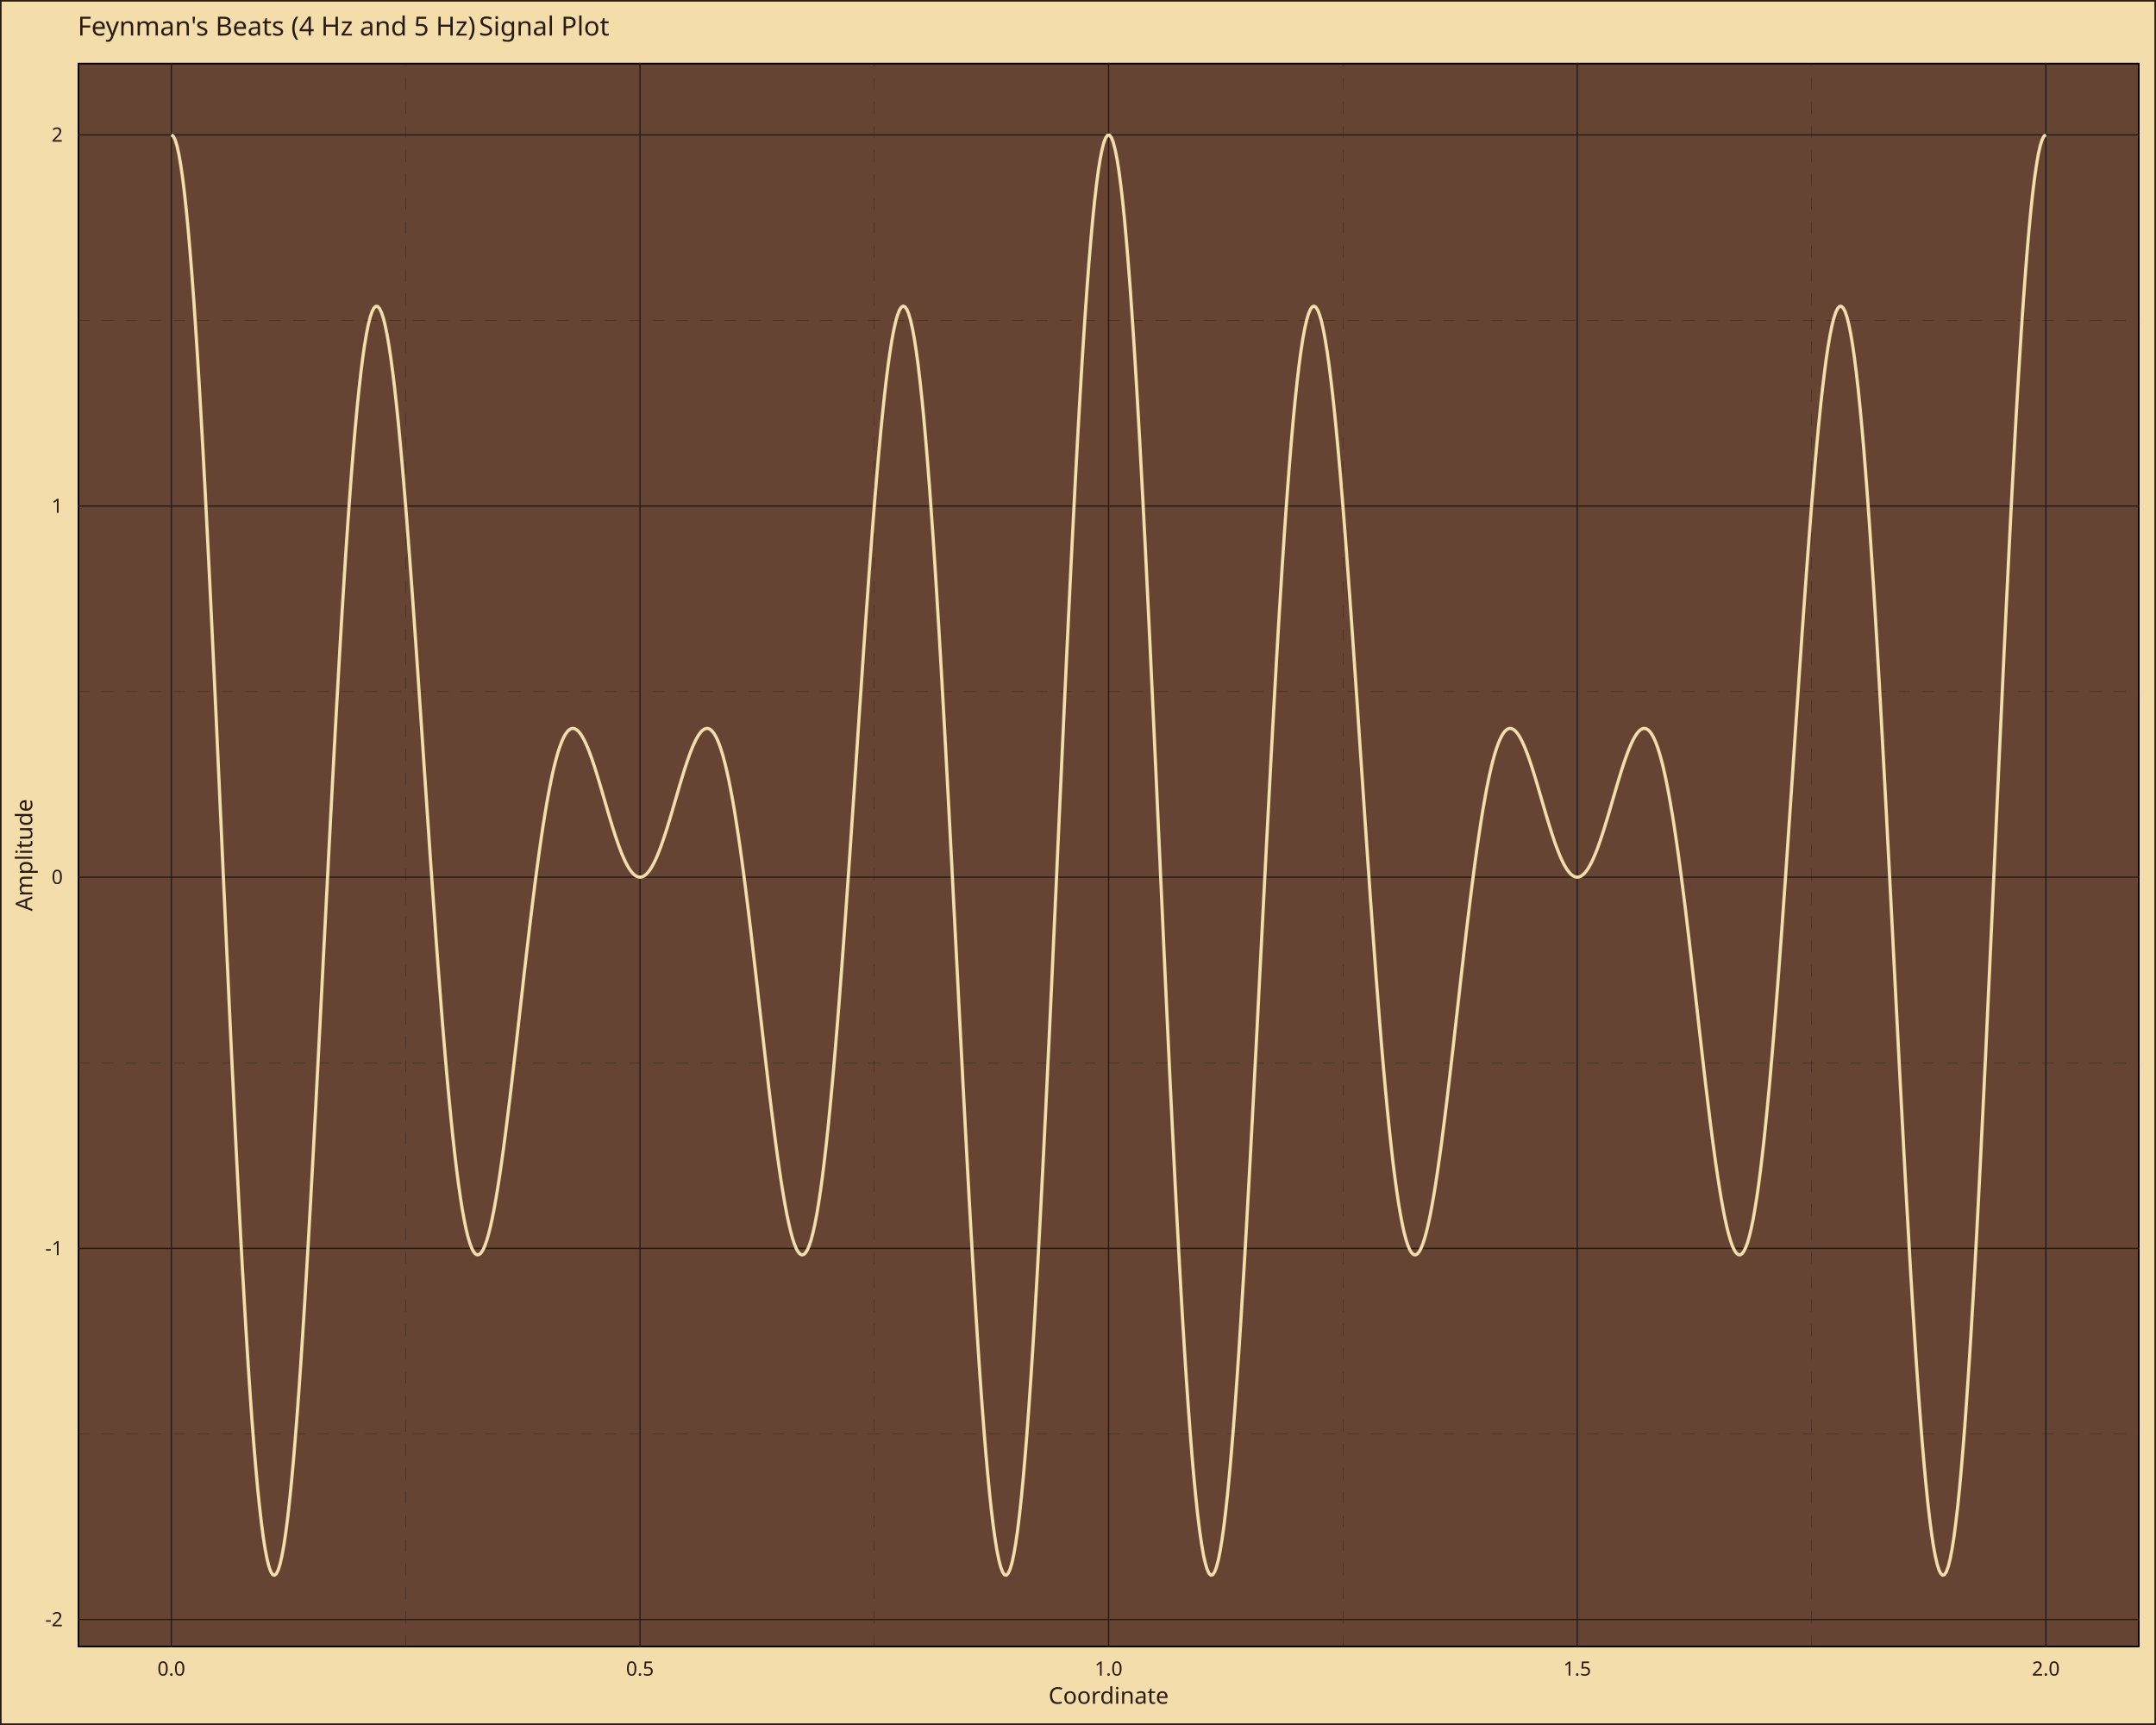
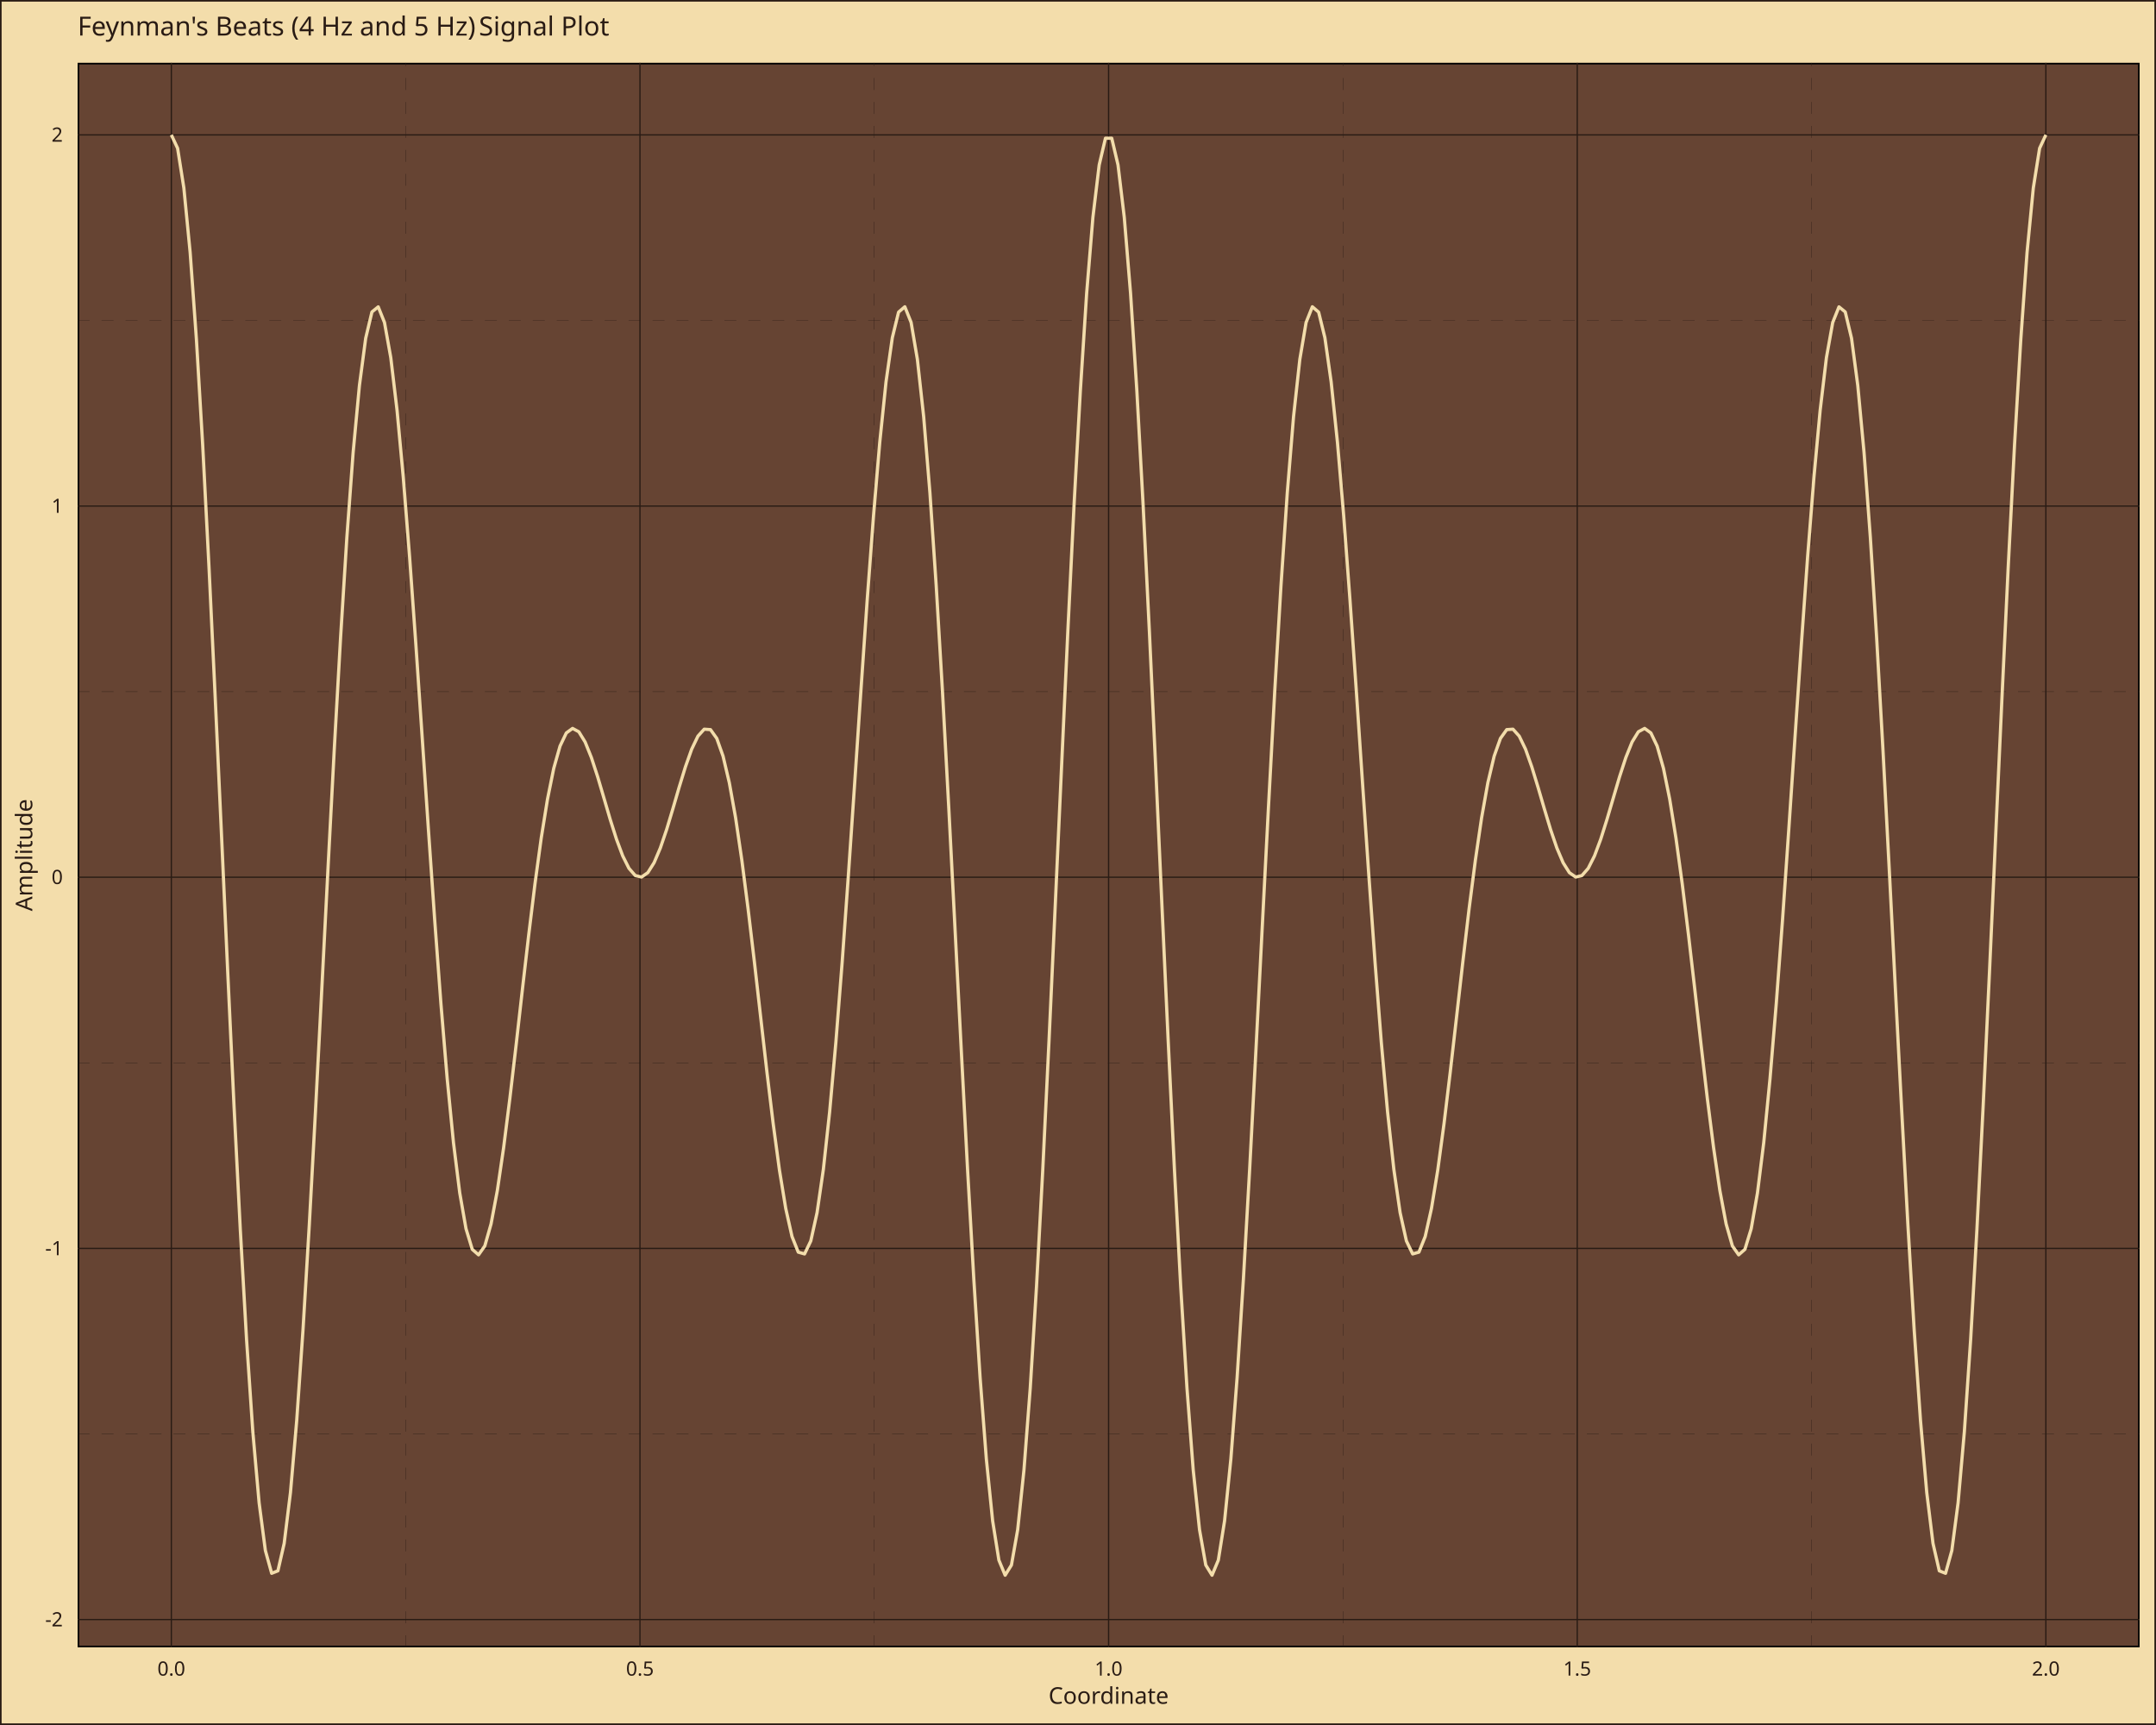
<svg xmlns="http://www.w3.org/2000/svg" class="svglite" data-engine-version="2.0" width="720.00pt" height="576.00pt" viewBox="0 0 720.00 576.00">
  <defs>
    <style type="text/css">
    .svglite line, .svglite polyline, .svglite polygon, .svglite path, .svglite rect, .svglite circle {
      fill: none;
      stroke: #000000;
      stroke-linecap: round;
      stroke-linejoin: round;
      stroke-miterlimit: 10.00;
    }
  </style>
  </defs>
  <rect width="100%" height="100%" style="stroke: none; fill: #FFFFFF;" />
  <defs>
    <clipPath id="cpMC4wMHw3MjAuMDB8MC4wMHw1NzYuMDA=">
      <rect x="0.00" y="0.00" width="720.00" height="576.00" />
    </clipPath>
  </defs>
  <g clip-path="url(#cpMC4wMHw3MjAuMDB8MC4wMHw1NzYuMDA=)">
    <rect x="0.00" y="0.00" width="720.00" height="576.00" style="stroke-width: 1.07; stroke: #291B14; fill: #F3DDAB;" />
  </g>
  <defs>
    <clipPath id="cpMjUuOTJ8NzE0LjUyfDIwLjk5fDU1MC4wNA==">
      <rect x="25.92" y="20.99" width="688.60" height="529.05" />
    </clipPath>
  </defs>
  <g clip-path="url(#cpMjUuOTJ8NzE0LjUyfDIwLjk5fDU1MC4wNA==)">
    <rect x="25.92" y="20.99" width="688.60" height="529.05" style="stroke-width: 1.07; fill: #664433;" />
-     <polyline points="25.92,478.80 714.52,478.80 " style="stroke-width: 0.11; stroke: #291B14; stroke-dasharray: 4.00,4.00; stroke-linecap: butt;" />
-     <polyline points="25.92,354.87 714.52,354.87 " style="stroke-width: 0.11; stroke: #291B14; stroke-dasharray: 4.00,4.00; stroke-linecap: butt;" />
-     <polyline points="25.92,230.94 714.52,230.94 " style="stroke-width: 0.11; stroke: #291B14; stroke-dasharray: 4.00,4.00; stroke-linecap: butt;" />
-     <polyline points="25.92,107.00 714.52,107.00 " style="stroke-width: 0.11; stroke: #291B14; stroke-dasharray: 4.00,4.00; stroke-linecap: butt;" />
+     <polyline points="25.92,478.83 714.52,478.83 " style="stroke-width: 0.11; stroke: #291B14; stroke-dasharray: 4.00,4.00; stroke-linecap: butt;" />
+     <polyline points="25.92,354.89 714.52,354.89 " style="stroke-width: 0.11; stroke: #291B14; stroke-dasharray: 4.00,4.00; stroke-linecap: butt;" />
+     <polyline points="25.92,230.95 714.52,230.95 " style="stroke-width: 0.11; stroke: #291B14; stroke-dasharray: 4.00,4.00; stroke-linecap: butt;" />
+     <polyline points="25.92,107.01 714.52,107.01 " style="stroke-width: 0.11; stroke: #291B14; stroke-dasharray: 4.00,4.00; stroke-linecap: butt;" />
    <polyline points="135.47,550.04 135.47,20.99 " style="stroke-width: 0.11; stroke: #291B14; stroke-dasharray: 4.00,4.00; stroke-linecap: butt;" />
    <polyline points="291.97,550.04 291.97,20.99 " style="stroke-width: 0.11; stroke: #291B14; stroke-dasharray: 4.00,4.00; stroke-linecap: butt;" />
    <polyline points="448.47,550.04 448.47,20.99 " style="stroke-width: 0.11; stroke: #291B14; stroke-dasharray: 4.00,4.00; stroke-linecap: butt;" />
    <polyline points="604.97,550.04 604.97,20.99 " style="stroke-width: 0.11; stroke: #291B14; stroke-dasharray: 4.00,4.00; stroke-linecap: butt;" />
-     <polyline points="25.92,540.77 714.52,540.77 " style="stroke-width: 0.43; stroke: #291B14; stroke-linecap: butt;" />
-     <polyline points="25.92,416.84 714.52,416.84 " style="stroke-width: 0.43; stroke: #291B14; stroke-linecap: butt;" />
-     <polyline points="25.92,292.90 714.52,292.90 " style="stroke-width: 0.43; stroke: #291B14; stroke-linecap: butt;" />
-     <polyline points="25.92,168.97 714.52,168.97 " style="stroke-width: 0.43; stroke: #291B14; stroke-linecap: butt;" />
+     <polyline points="25.92,540.79 714.52,540.79 " style="stroke-width: 0.43; stroke: #291B14; stroke-linecap: butt;" />
+     <polyline points="25.92,416.86 714.52,416.86 " style="stroke-width: 0.43; stroke: #291B14; stroke-linecap: butt;" />
+     <polyline points="25.92,292.92 714.52,292.92 " style="stroke-width: 0.43; stroke: #291B14; stroke-linecap: butt;" />
+     <polyline points="25.92,168.98 714.52,168.98 " style="stroke-width: 0.43; stroke: #291B14; stroke-linecap: butt;" />
    <polyline points="25.92,45.04 714.52,45.04 " style="stroke-width: 0.43; stroke: #291B14; stroke-linecap: butt;" />
    <polyline points="57.22,550.04 57.22,20.99 " style="stroke-width: 0.43; stroke: #291B14; stroke-linecap: butt;" />
    <polyline points="213.72,550.04 213.72,20.99 " style="stroke-width: 0.43; stroke: #291B14; stroke-linecap: butt;" />
    <polyline points="370.22,550.04 370.22,20.99 " style="stroke-width: 0.43; stroke: #291B14; stroke-linecap: butt;" />
    <polyline points="526.72,550.04 526.72,20.99 " style="stroke-width: 0.43; stroke: #291B14; stroke-linecap: butt;" />
    <polyline points="683.22,550.04 683.22,20.99 " style="stroke-width: 0.43; stroke: #291B14; stroke-linecap: butt;" />
-     <polyline points="57.22,45.04 57.84,45.44 58.47,46.64 59.10,48.65 59.72,51.44 60.35,55.02 60.98,59.36 61.60,64.46 62.23,70.30 62.86,76.86 63.48,84.11 64.11,92.04 64.74,100.60 65.36,109.79 65.99,119.56 66.62,129.87 67.24,140.71 67.87,152.02 68.50,163.78 69.12,175.94 69.75,188.45 70.38,201.29 71.00,214.40 71.63,227.75 72.26,241.28 72.88,254.95 73.51,268.72 74.14,282.53 74.76,296.36 75.39,310.14 76.02,323.83 76.64,337.39 77.27,350.77 77.90,363.93 78.52,376.82 79.15,389.41 79.78,401.64 80.40,413.49 81.03,424.92 81.66,435.88 82.28,446.34 82.91,456.27 83.54,465.64 84.16,474.42 84.79,482.58 85.42,490.09 86.04,496.94 86.67,503.10 87.30,508.55 87.92,513.28 88.55,517.28 89.18,520.54 89.80,523.04 90.43,524.78 91.06,525.77 91.68,525.99 92.31,525.46 92.94,524.17 93.56,522.14 94.19,519.38 94.82,515.89 95.44,511.70 96.07,506.82 96.69,501.26 97.32,495.07 97.95,488.24 98.57,480.82 99.20,472.83 99.83,464.30 100.45,455.26 101.08,445.75 101.71,435.79 102.33,425.44 102.96,414.71 103.59,403.65 104.21,392.31 104.84,380.71 105.47,368.90 106.09,356.92 106.72,344.82 107.35,332.63 107.97,320.39 108.60,308.15 109.23,295.94 109.85,283.82 110.48,271.81 111.11,259.96 111.73,248.31 112.36,236.89 112.99,225.74 113.61,214.90 114.24,204.40 114.87,194.27 115.49,184.55 116.12,175.26 116.75,166.44 117.37,158.10 118.00,150.27 118.63,142.98 119.25,136.25 119.88,130.08 120.51,124.51 121.13,119.54 121.76,115.18 122.39,111.44 123.01,108.33 123.64,105.86 124.27,104.03 124.89,102.83 125.52,102.27 126.15,102.34 126.77,103.03 127.40,104.34 128.03,106.25 128.65,108.76 129.28,111.84 129.91,115.48 130.53,119.67 131.16,124.38 131.79,129.59 132.41,135.27 133.04,141.41 133.67,147.98 134.29,154.94 134.92,162.27 135.55,169.95 136.17,177.93 136.80,186.19 137.43,194.70 138.05,203.42 138.68,212.33 139.31,221.38 139.93,230.55 140.56,239.80 141.19,249.09 141.81,258.40 142.44,267.70 143.07,276.94 143.69,286.10 144.32,295.15 144.95,304.06 145.57,312.80 146.20,321.33 146.83,329.64 147.45,337.70 148.08,345.47 148.71,352.95 149.33,360.10 149.96,366.91 150.59,373.36 151.21,379.42 151.84,385.09 152.46,390.36 153.09,395.20 153.72,399.61 154.34,403.57 154.97,407.09 155.60,410.16 156.22,412.78 156.85,414.93 157.48,416.63 158.10,417.87 158.73,418.67 159.36,419.01 159.98,418.92 160.61,418.40 161.24,417.46 161.86,416.11 162.49,414.37 163.12,412.24 163.74,409.75 164.37,406.91 165.00,403.74 165.62,400.26 166.25,396.48 166.88,392.44 167.50,388.15 168.13,383.62 168.76,378.89 169.38,373.98 170.01,368.91 170.64,363.71 171.26,358.39 171.89,352.98 172.52,347.51 173.14,341.99 173.77,336.46 174.40,330.93 175.02,325.42 175.65,319.97 176.28,314.58 176.90,309.28 177.53,304.09 178.16,299.03 178.78,294.11 179.41,289.35 180.04,284.77 180.66,280.39 181.29,276.21 181.92,272.24 182.54,268.51 183.17,265.01 183.80,261.76 184.42,258.76 185.05,256.02 185.68,253.55 186.30,251.34 186.93,249.40 187.56,247.73 188.18,246.33 188.81,245.19 189.44,244.32 190.06,243.70 190.69,243.33 191.32,243.21 191.94,243.32 192.57,243.67 193.20,244.23 193.82,244.99 194.45,245.95 195.08,247.09 195.70,248.40 196.33,249.86 196.96,251.46 197.58,253.19 198.21,255.03 198.84,256.96 199.46,258.96 200.09,261.03 200.72,263.15 201.34,265.29 201.97,267.44 202.60,269.60 203.22,271.73 203.85,273.83 204.48,275.88 205.10,277.87 205.73,279.79 206.36,281.61 206.98,283.33 207.61,284.94 208.24,286.42 208.86,287.77 209.49,288.98 210.11,290.04 210.74,290.94 211.37,291.67 211.99,292.24 212.62,292.63 213.25,292.85 213.87,292.90 214.50,292.77 215.13,292.46 215.75,291.98 216.38,291.32 217.01,290.51 217.63,289.53 218.26,288.40 218.89,287.12 219.51,285.70 220.14,284.15 220.77,282.48 221.39,280.71 222.02,278.84 222.65,276.89 223.27,274.86 223.90,272.79 224.53,270.67 225.15,268.52 225.78,266.37 226.41,264.21 227.03,262.08 227.66,259.99 228.29,257.95 228.91,255.98 229.54,254.10 230.17,252.31 230.79,250.65 231.42,249.11 232.05,247.72 232.67,246.50 233.30,245.45 233.93,244.58 234.55,243.92 235.18,243.47 235.81,243.24 236.43,243.24 237.06,243.48 237.69,243.97 238.31,244.72 238.94,245.73 239.57,247.00 240.19,248.53 240.82,250.34 241.45,252.41 242.07,254.75 242.70,257.36 243.33,260.23 243.95,263.35 244.58,266.73 245.21,270.34 245.83,274.20 246.46,278.27 247.09,282.55 247.71,287.04 248.34,291.71 248.97,296.55 249.59,301.54 250.22,306.67 250.85,311.92 251.47,317.26 252.10,322.69 252.73,328.17 253.35,333.69 253.98,339.22 254.61,344.75 255.23,350.25 255.86,355.69 256.49,361.06 257.11,366.32 257.74,371.47 258.37,376.46 258.99,381.28 259.62,385.91 260.25,390.32 260.87,394.50 261.50,398.41 262.13,402.04 262.75,405.37 263.38,408.37 264.01,411.04 264.63,413.35 265.26,415.29 265.88,416.84 266.51,417.98 267.14,418.72 267.76,419.02 268.39,418.90 269.02,418.33 269.64,417.31 270.27,415.84 270.90,413.91 271.52,411.53 272.15,408.69 272.78,405.39 273.40,401.65 274.03,397.46 274.66,392.83 275.28,387.78 275.91,382.31 276.54,376.44 277.16,370.18 277.79,363.55 278.42,356.57 279.04,349.25 279.67,341.62 280.30,333.70 280.92,325.52 281.55,317.09 282.18,308.45 282.80,299.63 283.43,290.64 284.06,281.53 284.68,272.33 285.31,263.05 285.94,253.75 286.56,244.44 287.19,235.16 287.82,225.95 288.44,216.84 289.07,207.86 289.70,199.04 290.32,190.42 290.95,182.03 291.58,173.90 292.20,166.07 292.83,158.56 293.46,151.41 294.08,144.64 294.71,138.29 295.34,132.37 295.96,126.92 296.59,121.96 297.22,117.51 297.84,113.59 298.47,110.23 299.10,107.43 299.72,105.22 300.35,103.61 300.98,102.60 301.60,102.22 302.23,102.47 302.86,103.35 303.48,104.86 304.11,107.02 304.74,109.81 305.36,113.23 305.99,117.28 306.62,121.95 307.24,127.22 307.87,133.09 308.50,139.54 309.12,146.56 309.75,154.12 310.38,162.21 311.00,170.79 311.63,179.85 312.26,189.36 312.88,199.29 313.51,209.61 314.14,220.28 314.76,231.28 315.39,242.57 316.02,254.11 316.64,265.86 317.27,277.80 317.90,289.87 318.52,302.04 319.15,314.27 319.78,326.51 320.40,338.73 321.03,350.88 321.65,362.93 322.28,374.83 322.91,386.54 323.53,398.01 324.16,409.22 324.79,420.12 325.41,430.66 326.04,440.82 326.67,450.56 327.29,459.84 327.92,468.63 328.55,476.90 329.17,484.60 329.80,491.73 330.43,498.24 331.05,504.12 331.68,509.34 332.31,513.88 332.93,517.72 333.56,520.85 334.19,523.25 334.81,524.91 335.44,525.82 336.07,525.97 336.69,525.37 337.32,524.00 337.95,521.88 338.57,519.00 339.20,515.37 339.83,511.01 340.45,505.91 341.08,500.10 341.71,493.60 342.33,486.42 342.96,478.58 343.59,470.11 344.21,461.03 344.84,451.38 345.47,441.18 346.09,430.46 346.72,419.26 347.35,407.62 347.97,395.57 348.60,383.15 349.23,370.41 349.85,357.38 350.48,344.10 351.11,330.63 351.73,317.00 352.36,303.25 352.99,289.45 353.61,275.62 354.24,261.82 354.87,248.10 355.49,234.49 356.12,221.05 356.75,207.81 357.37,194.83 358.00,182.15 358.63,169.81 359.25,157.85 359.88,146.31 360.51,135.23 361.13,124.65 361.76,114.60 362.39,105.12 363.01,96.24 363.64,87.99 364.27,80.40 364.89,73.49 365.52,67.29 366.15,61.82 366.77,57.10 367.40,53.13 368.03,49.95 368.65,47.55 369.28,45.94 369.91,45.14 370.53,45.14 371.16,45.94 371.79,47.55 372.41,49.95 373.04,53.13 373.67,57.10 374.29,61.82 374.92,67.29 375.55,73.49 376.17,80.40 376.80,87.99 377.43,96.24 378.05,105.12 378.68,114.60 379.30,124.65 379.93,135.23 380.56,146.31 381.18,157.85 381.81,169.81 382.44,182.15 383.06,194.83 383.69,207.81 384.32,221.05 384.94,234.49 385.57,248.10 386.20,261.82 386.82,275.62 387.45,289.45 388.08,303.25 388.70,317.00 389.33,330.63 389.96,344.10 390.58,357.38 391.21,370.41 391.84,383.15 392.46,395.57 393.09,407.62 393.72,419.26 394.34,430.46 394.97,441.18 395.60,451.38 396.22,461.03 396.85,470.11 397.48,478.58 398.10,486.42 398.73,493.60 399.36,500.10 399.98,505.91 400.61,511.01 401.24,515.37 401.86,519.00 402.49,521.88 403.12,524.00 403.74,525.37 404.37,525.97 405.00,525.82 405.62,524.91 406.25,523.25 406.88,520.85 407.50,517.72 408.13,513.88 408.76,509.34 409.38,504.12 410.01,498.24 410.64,491.73 411.26,484.60 411.89,476.90 412.52,468.63 413.14,459.84 413.77,450.56 414.40,440.82 415.02,430.66 415.65,420.12 416.28,409.22 416.90,398.01 417.53,386.54 418.16,374.83 418.78,362.93 419.41,350.88 420.04,338.73 420.66,326.51 421.29,314.27 421.92,302.04 422.54,289.87 423.17,277.80 423.80,265.86 424.42,254.11 425.05,242.57 425.68,231.28 426.30,220.28 426.93,209.61 427.56,199.29 428.18,189.36 428.81,179.85 429.44,170.79 430.06,162.21 430.69,154.12 431.32,146.56 431.94,139.54 432.57,133.09 433.20,127.22 433.82,121.95 434.45,117.28 435.07,113.23 435.70,109.81 436.33,107.02 436.95,104.86 437.58,103.35 438.21,102.47 438.83,102.22 439.46,102.60 440.09,103.61 440.71,105.22 441.34,107.43 441.97,110.23 442.59,113.59 443.22,117.51 443.85,121.96 444.47,126.92 445.10,132.37 445.73,138.29 446.35,144.64 446.98,151.41 447.61,158.56 448.23,166.07 448.86,173.90 449.49,182.03 450.11,190.42 450.74,199.04 451.37,207.86 451.99,216.84 452.62,225.95 453.25,235.16 453.87,244.44 454.50,253.75 455.13,263.05 455.75,272.33 456.38,281.53 457.01,290.64 457.63,299.63 458.26,308.45 458.89,317.09 459.51,325.52 460.14,333.70 460.77,341.62 461.39,349.25 462.02,356.57 462.65,363.55 463.27,370.18 463.90,376.44 464.53,382.31 465.15,387.78 465.78,392.83 466.41,397.46 467.03,401.65 467.66,405.39 468.29,408.69 468.91,411.53 469.54,413.91 470.17,415.84 470.79,417.31 471.42,418.33 472.05,418.90 472.67,419.02 473.30,418.72 473.93,417.98 474.55,416.84 475.18,415.29 475.81,413.35 476.43,411.04 477.06,408.37 477.69,405.37 478.31,402.04 478.94,398.41 479.57,394.50 480.19,390.32 480.82,385.91 481.45,381.28 482.07,376.46 482.70,371.47 483.33,366.32 483.95,361.06 484.58,355.69 485.21,350.25 485.83,344.75 486.46,339.22 487.09,333.69 487.71,328.17 488.34,322.69 488.97,317.26 489.59,311.92 490.22,306.67 490.85,301.54 491.47,296.55 492.10,291.71 492.72,287.04 493.35,282.55 493.98,278.27 494.60,274.20 495.23,270.34 495.86,266.73 496.48,263.35 497.11,260.23 497.74,257.36 498.36,254.75 498.99,252.41 499.62,250.34 500.24,248.53 500.87,247.00 501.50,245.73 502.12,244.72 502.75,243.97 503.38,243.48 504.00,243.24 504.63,243.24 505.26,243.47 505.88,243.92 506.51,244.58 507.14,245.45 507.76,246.50 508.39,247.72 509.02,249.11 509.64,250.65 510.27,252.31 510.90,254.10 511.52,255.98 512.15,257.95 512.78,259.99 513.40,262.08 514.03,264.21 514.66,266.37 515.28,268.52 515.91,270.67 516.54,272.79 517.16,274.86 517.79,276.89 518.42,278.84 519.04,280.71 519.67,282.48 520.30,284.15 520.92,285.70 521.55,287.12 522.18,288.40 522.80,289.53 523.43,290.51 524.06,291.32 524.68,291.98 525.31,292.46 525.94,292.77 526.56,292.90 527.19,292.85 527.82,292.63 528.44,292.24 529.07,291.67 529.70,290.94 530.32,290.04 530.95,288.98 531.58,287.77 532.20,286.42 532.83,284.94 533.46,283.33 534.08,281.61 534.71,279.79 535.34,277.87 535.96,275.88 536.59,273.83 537.22,271.73 537.84,269.60 538.47,267.44 539.10,265.29 539.72,263.15 540.35,261.03 540.98,258.96 541.60,256.96 542.23,255.03 542.86,253.19 543.48,251.46 544.11,249.86 544.74,248.40 545.36,247.09 545.99,245.95 546.62,244.99 547.24,244.23 547.87,243.67 548.49,243.32 549.12,243.21 549.75,243.33 550.37,243.70 551.00,244.32 551.63,245.19 552.25,246.33 552.88,247.73 553.51,249.40 554.13,251.34 554.76,253.55 555.39,256.02 556.01,258.76 556.64,261.76 557.27,265.01 557.89,268.51 558.52,272.24 559.15,276.21 559.77,280.39 560.40,284.77 561.03,289.35 561.65,294.11 562.28,299.03 562.91,304.09 563.53,309.28 564.16,314.58 564.79,319.97 565.41,325.42 566.04,330.93 566.67,336.46 567.29,341.99 567.92,347.51 568.55,352.98 569.17,358.39 569.80,363.71 570.43,368.91 571.05,373.98 571.68,378.89 572.31,383.62 572.93,388.15 573.56,392.44 574.19,396.48 574.81,400.26 575.44,403.74 576.07,406.91 576.69,409.75 577.32,412.24 577.95,414.37 578.57,416.11 579.20,417.46 579.83,418.40 580.45,418.92 581.08,419.01 581.71,418.67 582.33,417.87 582.96,416.63 583.59,414.93 584.21,412.78 584.84,410.16 585.47,407.09 586.09,403.57 586.72,399.61 587.35,395.20 587.97,390.36 588.60,385.09 589.23,379.42 589.85,373.36 590.48,366.91 591.11,360.10 591.73,352.95 592.36,345.47 592.99,337.70 593.61,329.64 594.24,321.33 594.87,312.80 595.49,304.06 596.12,295.15 596.75,286.10 597.37,276.94 598.00,267.70 598.63,258.40 599.25,249.09 599.88,239.80 600.51,230.55 601.13,221.38 601.76,212.33 602.39,203.42 603.01,194.70 603.64,186.19 604.27,177.93 604.89,169.95 605.52,162.27 606.14,154.94 606.77,147.98 607.40,141.41 608.02,135.27 608.65,129.59 609.28,124.38 609.90,119.67 610.53,115.48 611.16,111.84 611.78,108.76 612.41,106.25 613.04,104.34 613.66,103.03 614.29,102.34 614.92,102.27 615.54,102.83 616.17,104.03 616.80,105.86 617.42,108.33 618.05,111.44 618.68,115.18 619.30,119.54 619.93,124.51 620.56,130.08 621.18,136.25 621.81,142.98 622.44,150.27 623.06,158.10 623.69,166.44 624.32,175.26 624.94,184.55 625.57,194.27 626.20,204.40 626.82,214.90 627.45,225.74 628.08,236.89 628.70,248.31 629.33,259.96 629.96,271.81 630.58,283.82 631.21,295.94 631.84,308.15 632.46,320.39 633.09,332.63 633.72,344.82 634.34,356.92 634.97,368.90 635.60,380.71 636.22,392.31 636.85,403.65 637.48,414.71 638.10,425.44 638.73,435.79 639.36,445.75 639.98,455.26 640.61,464.30 641.24,472.83 641.86,480.82 642.49,488.24 643.12,495.07 643.74,501.26 644.37,506.82 645.00,511.70 645.62,515.89 646.25,519.38 646.88,522.14 647.50,524.17 648.13,525.46 648.76,525.99 649.38,525.77 650.01,524.78 650.64,523.04 651.26,520.54 651.89,517.28 652.52,513.28 653.14,508.55 653.77,503.10 654.40,496.94 655.02,490.09 655.65,482.58 656.28,474.42 656.90,465.64 657.53,456.27 658.16,446.34 658.78,435.88 659.41,424.92 660.04,413.49 660.66,401.64 661.29,389.41 661.91,376.82 662.54,363.93 663.17,350.77 663.79,337.39 664.42,323.83 665.05,310.14 665.67,296.36 666.30,282.53 666.93,268.72 667.55,254.95 668.18,241.28 668.81,227.75 669.43,214.40 670.06,201.29 670.69,188.45 671.31,175.94 671.94,163.78 672.57,152.02 673.19,140.71 673.82,129.87 674.45,119.56 675.07,109.79 675.70,100.60 676.33,92.04 676.95,84.11 677.58,76.86 678.21,70.30 678.83,64.46 679.46,59.36 680.09,55.02 680.71,51.44 681.34,48.65 681.97,46.64 682.59,45.44 683.22,45.04 " style="stroke-width: 1.07; stroke: #F3DDAB; stroke-linecap: butt;" />
+     <polyline points="57.22,45.04 59.31,49.51 61.40,62.76 63.50,84.29 65.59,113.29 67.69,148.65 69.78,189.06 71.87,232.99 73.97,278.80 76.06,324.80 78.15,369.28 80.25,410.62 82.34,447.32 84.43,478.07 86.53,501.80 88.62,517.73 90.72,525.35 92.81,524.52 94.90,515.37 97.00,498.38 99.09,474.31 101.18,444.17 103.28,409.18 105.37,370.75 107.46,330.35 109.56,289.54 111.65,249.83 113.75,212.67 115.84,179.38 117.93,151.09 120.03,128.73 122.12,112.95 124.21,104.16 126.31,102.46 128.40,107.68 130.50,119.41 132.59,136.96 134.68,159.47 136.78,185.89 138.87,215.08 140.96,245.80 143.06,276.83 145.15,306.96 147.24,335.07 149.34,360.19 151.43,381.48 153.53,398.32 155.62,410.28 157.71,417.17 159.81,419.01 161.90,416.04 163.99,408.68 166.09,397.52 168.18,383.27 170.27,366.75 172.37,348.83 174.46,330.37 176.56,312.22 178.65,295.16 180.74,279.86 182.84,266.85 184.93,256.54 187.02,249.14 189.12,244.74 191.21,243.22 193.30,244.35 195.40,247.76 197.49,252.95 199.59,259.38 201.68,266.46 203.77,273.59 205.87,280.21 207.96,285.80 210.05,289.96 212.15,292.36 214.24,292.86 216.34,291.39 218.43,288.08 220.52,283.16 222.62,277.00 224.71,270.06 226.80,262.88 228.90,256.05 230.99,250.16 233.08,245.80 235.18,243.48 237.27,243.63 239.37,246.57 241.46,252.47 243.55,261.34 245.65,273.04 247.74,287.25 249.83,303.51 251.93,321.21 254.02,339.61 256.11,357.91 258.21,375.24 260.30,390.73 262.40,403.53 264.49,412.88 266.58,418.11 268.68,418.71 270.77,414.36 272.86,404.92 274.96,390.49 277.05,371.36 279.14,348.06 281.24,321.33 283.33,292.08 285.43,261.36 287.52,230.33 289.61,200.22 291.71,172.26 293.80,147.66 295.89,127.50 297.99,112.77 300.08,104.22 302.17,102.43 304.27,107.67 306.36,119.99 308.46,139.12 310.55,164.55 312.64,195.46 314.74,230.84 316.83,269.45 318.92,309.90 321.02,350.70 323.11,390.31 325.21,427.20 327.30,459.93 329.39,487.17 331.49,507.82 333.58,520.96 335.67,525.99 337.77,522.60 339.86,510.78 341.95,490.87 344.05,463.51 346.14,429.64 348.24,390.44 350.33,347.33 352.42,301.89 354.52,255.76 356.61,210.68 358.70,168.31 360.80,130.25 362.89,97.92 364.98,72.54 367.08,55.06 369.17,46.16 371.27,46.16 373.36,55.06 375.45,72.54 377.55,97.92 379.64,130.25 381.73,168.31 383.83,210.68 385.92,255.76 388.01,301.89 390.11,347.33 392.20,390.44 394.30,429.64 396.39,463.51 398.48,490.87 400.58,510.78 402.67,522.60 404.76,525.99 406.86,520.96 408.95,507.82 411.05,487.17 413.14,459.93 415.23,427.20 417.33,390.31 419.42,350.70 421.51,309.90 423.61,269.45 425.70,230.84 427.79,195.46 429.89,164.55 431.98,139.12 434.08,119.99 436.17,107.67 438.26,102.43 440.36,104.22 442.45,112.77 444.54,127.50 446.64,147.66 448.73,172.26 450.82,200.22 452.92,230.33 455.01,261.36 457.11,292.08 459.20,321.33 461.29,348.06 463.39,371.36 465.48,390.49 467.57,404.92 469.67,414.36 471.76,418.71 473.85,418.11 475.95,412.88 478.04,403.53 480.14,390.73 482.23,375.24 484.32,357.91 486.42,339.61 488.51,321.21 490.60,303.51 492.70,287.25 494.79,273.04 496.88,261.34 498.98,252.47 501.07,246.57 503.17,243.63 505.26,243.48 507.35,245.80 509.45,250.16 511.54,256.05 513.63,262.88 515.73,270.06 517.82,277.00 519.92,283.16 522.01,288.08 524.10,291.39 526.20,292.86 528.29,292.36 530.38,289.96 532.48,285.80 534.57,280.21 536.66,273.59 538.76,266.46 540.85,259.38 542.95,252.95 545.04,247.76 547.13,244.35 549.23,243.22 551.32,244.74 553.41,249.14 555.51,256.54 557.60,266.85 559.69,279.86 561.79,295.16 563.88,312.22 565.98,330.37 568.07,348.83 570.16,366.75 572.26,383.27 574.35,397.52 576.44,408.68 578.54,416.04 580.63,419.01 582.72,417.17 584.82,410.28 586.91,398.32 589.01,381.48 591.10,360.19 593.19,335.07 595.29,306.96 597.38,276.83 599.47,245.80 601.57,215.08 603.66,185.89 605.76,159.47 607.85,136.96 609.94,119.41 612.04,107.68 614.13,102.46 616.22,104.16 618.32,112.95 620.41,128.73 622.50,151.09 624.60,179.38 626.69,212.67 628.79,249.83 630.88,289.54 632.97,330.35 635.07,370.75 637.16,409.18 639.25,444.17 641.35,474.31 643.44,498.38 645.53,515.37 647.63,524.52 649.72,525.35 651.82,517.73 653.91,501.80 656.00,478.07 658.10,447.32 660.19,410.62 662.28,369.28 664.38,324.80 666.47,278.80 668.56,232.99 670.66,189.06 672.75,148.65 674.85,113.29 676.94,84.29 679.03,62.76 681.13,49.51 683.22,45.04 " style="stroke-width: 1.07; stroke: #F3DDAB; stroke-linecap: butt;" />
  </g>
  <g clip-path="url(#cpMC4wMHw3MjAuMDB8MC4wMHw1NzYuMDA=)">
-     <text x="20.99" y="543.04" text-anchor="end" style="font-size: 6.60px; fill: #291B14; font-family: sans;" textLength="5.87px" lengthAdjust="spacingAndGlyphs">-2</text>
-     <text x="20.99" y="419.11" text-anchor="end" style="font-size: 6.60px; fill: #291B14; font-family: sans;" textLength="5.87px" lengthAdjust="spacingAndGlyphs">-1</text>
-     <text x="20.99" y="295.17" text-anchor="end" style="font-size: 6.60px; fill: #291B14; font-family: sans;" textLength="3.67px" lengthAdjust="spacingAndGlyphs">0</text>
-     <text x="20.99" y="171.24" text-anchor="end" style="font-size: 6.60px; fill: #291B14; font-family: sans;" textLength="3.67px" lengthAdjust="spacingAndGlyphs">1</text>
+     <text x="20.99" y="543.07" text-anchor="end" style="font-size: 6.60px; fill: #291B14; font-family: sans;" textLength="5.87px" lengthAdjust="spacingAndGlyphs">-2</text>
+     <text x="20.99" y="419.13" text-anchor="end" style="font-size: 6.60px; fill: #291B14; font-family: sans;" textLength="5.87px" lengthAdjust="spacingAndGlyphs">-1</text>
+     <text x="20.99" y="295.19" text-anchor="end" style="font-size: 6.60px; fill: #291B14; font-family: sans;" textLength="3.67px" lengthAdjust="spacingAndGlyphs">0</text>
+     <text x="20.99" y="171.25" text-anchor="end" style="font-size: 6.60px; fill: #291B14; font-family: sans;" textLength="3.67px" lengthAdjust="spacingAndGlyphs">1</text>
    <text x="20.99" y="47.31" text-anchor="end" style="font-size: 6.60px; fill: #291B14; font-family: sans;" textLength="3.67px" lengthAdjust="spacingAndGlyphs">2</text>
    <text x="57.22" y="559.51" text-anchor="middle" style="font-size: 6.60px; fill: #291B14; font-family: sans;" textLength="9.18px" lengthAdjust="spacingAndGlyphs">0.0</text>
    <text x="213.72" y="559.51" text-anchor="middle" style="font-size: 6.60px; fill: #291B14; font-family: sans;" textLength="9.18px" lengthAdjust="spacingAndGlyphs">0.5</text>
    <text x="370.22" y="559.51" text-anchor="middle" style="font-size: 6.60px; fill: #291B14; font-family: sans;" textLength="9.18px" lengthAdjust="spacingAndGlyphs">1.0</text>
    <text x="526.72" y="559.51" text-anchor="middle" style="font-size: 6.60px; fill: #291B14; font-family: sans;" textLength="9.18px" lengthAdjust="spacingAndGlyphs">1.5</text>
    <text x="683.22" y="559.51" text-anchor="middle" style="font-size: 6.60px; fill: #291B14; font-family: sans;" textLength="9.18px" lengthAdjust="spacingAndGlyphs">2.0</text>
    <text x="370.22" y="568.92" text-anchor="middle" style="font-size: 7.70px; fill: #291B14; font-family: sans;" textLength="37.67px" lengthAdjust="spacingAndGlyphs">Coordinate</text>
    <text transform="translate(10.78,285.52) rotate(-90)" text-anchor="middle" style="font-size: 7.70px; fill: #291B14; font-family: sans;" textLength="34.24px" lengthAdjust="spacingAndGlyphs">Amplitude</text>
    <text x="25.92" y="11.86" style="font-size: 8.80px; fill: #291B14; font-family: sans;" textLength="131.80px" lengthAdjust="spacingAndGlyphs">Feynman's Beats (4 Hz and 5 Hz)</text>
    <text x="157.72" y="11.86" style="font-size: 8.80px; fill: #291B14; font-family: sans;" textLength="2.20px" lengthAdjust="spacingAndGlyphs"> </text>
    <text x="159.92" y="11.86" style="font-size: 8.80px; fill: #291B14; font-family: sans;" textLength="42.07px" lengthAdjust="spacingAndGlyphs">Signal Plot</text>
  </g>
</svg>
